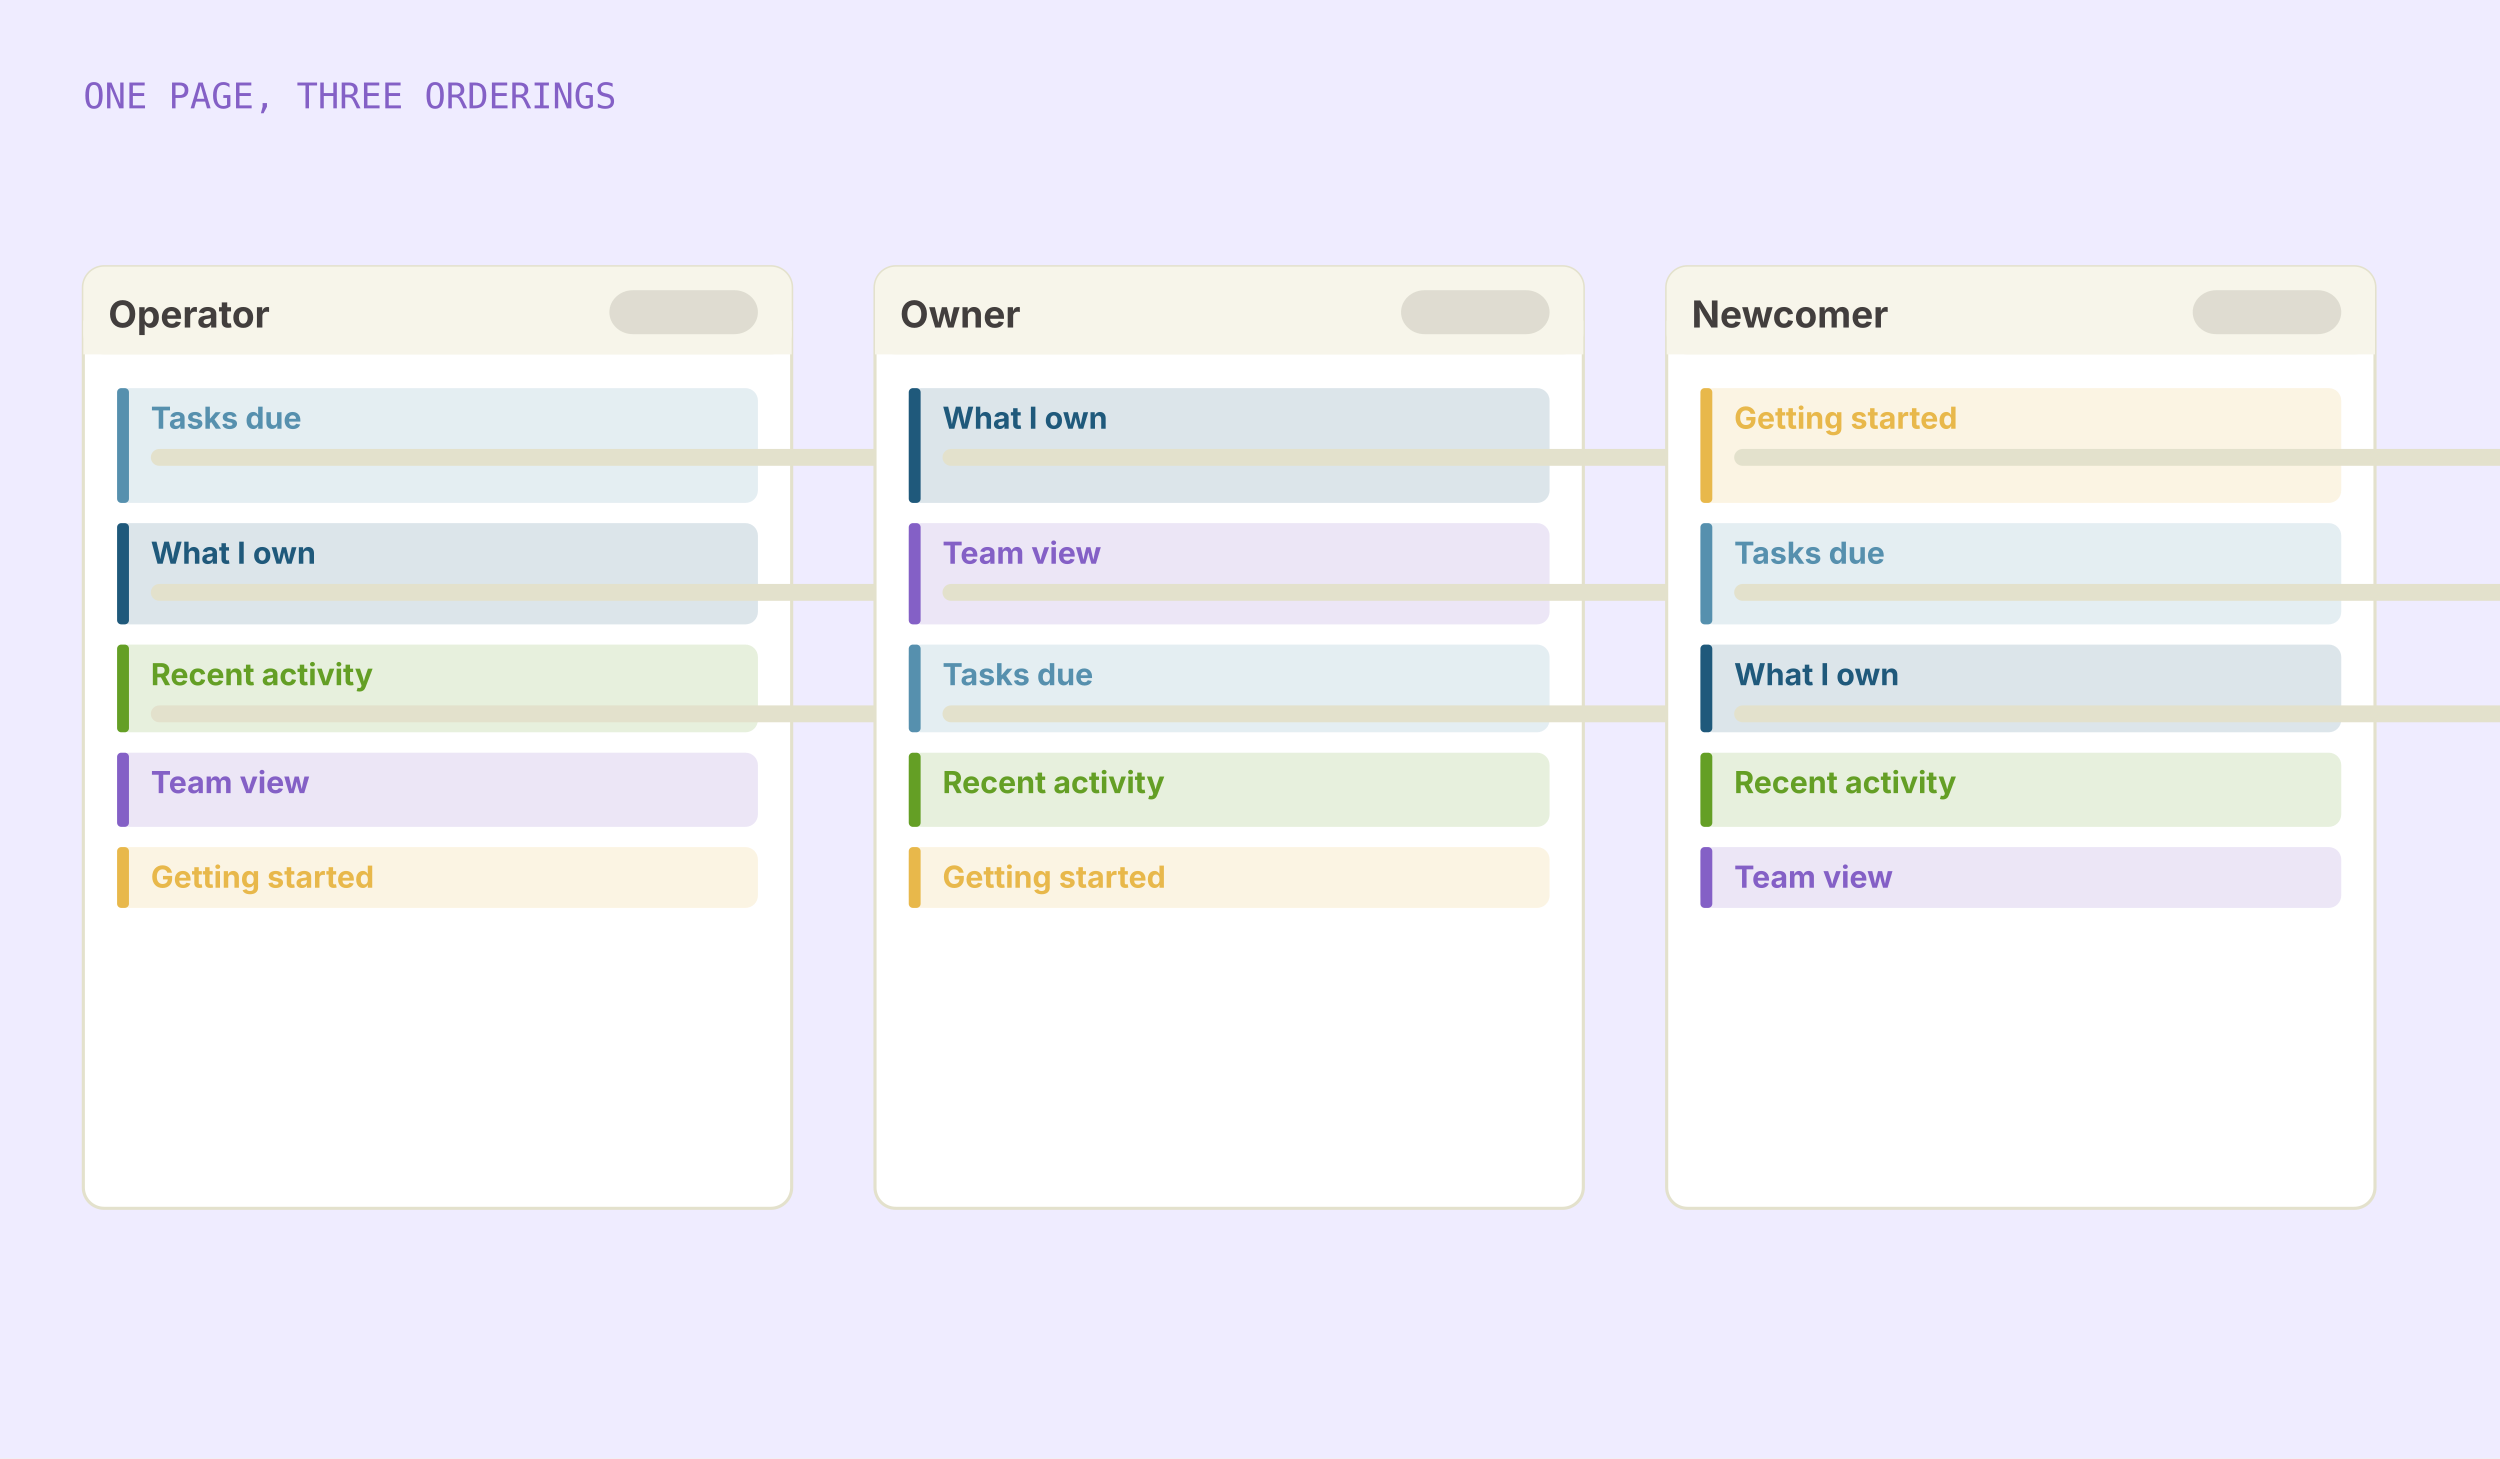
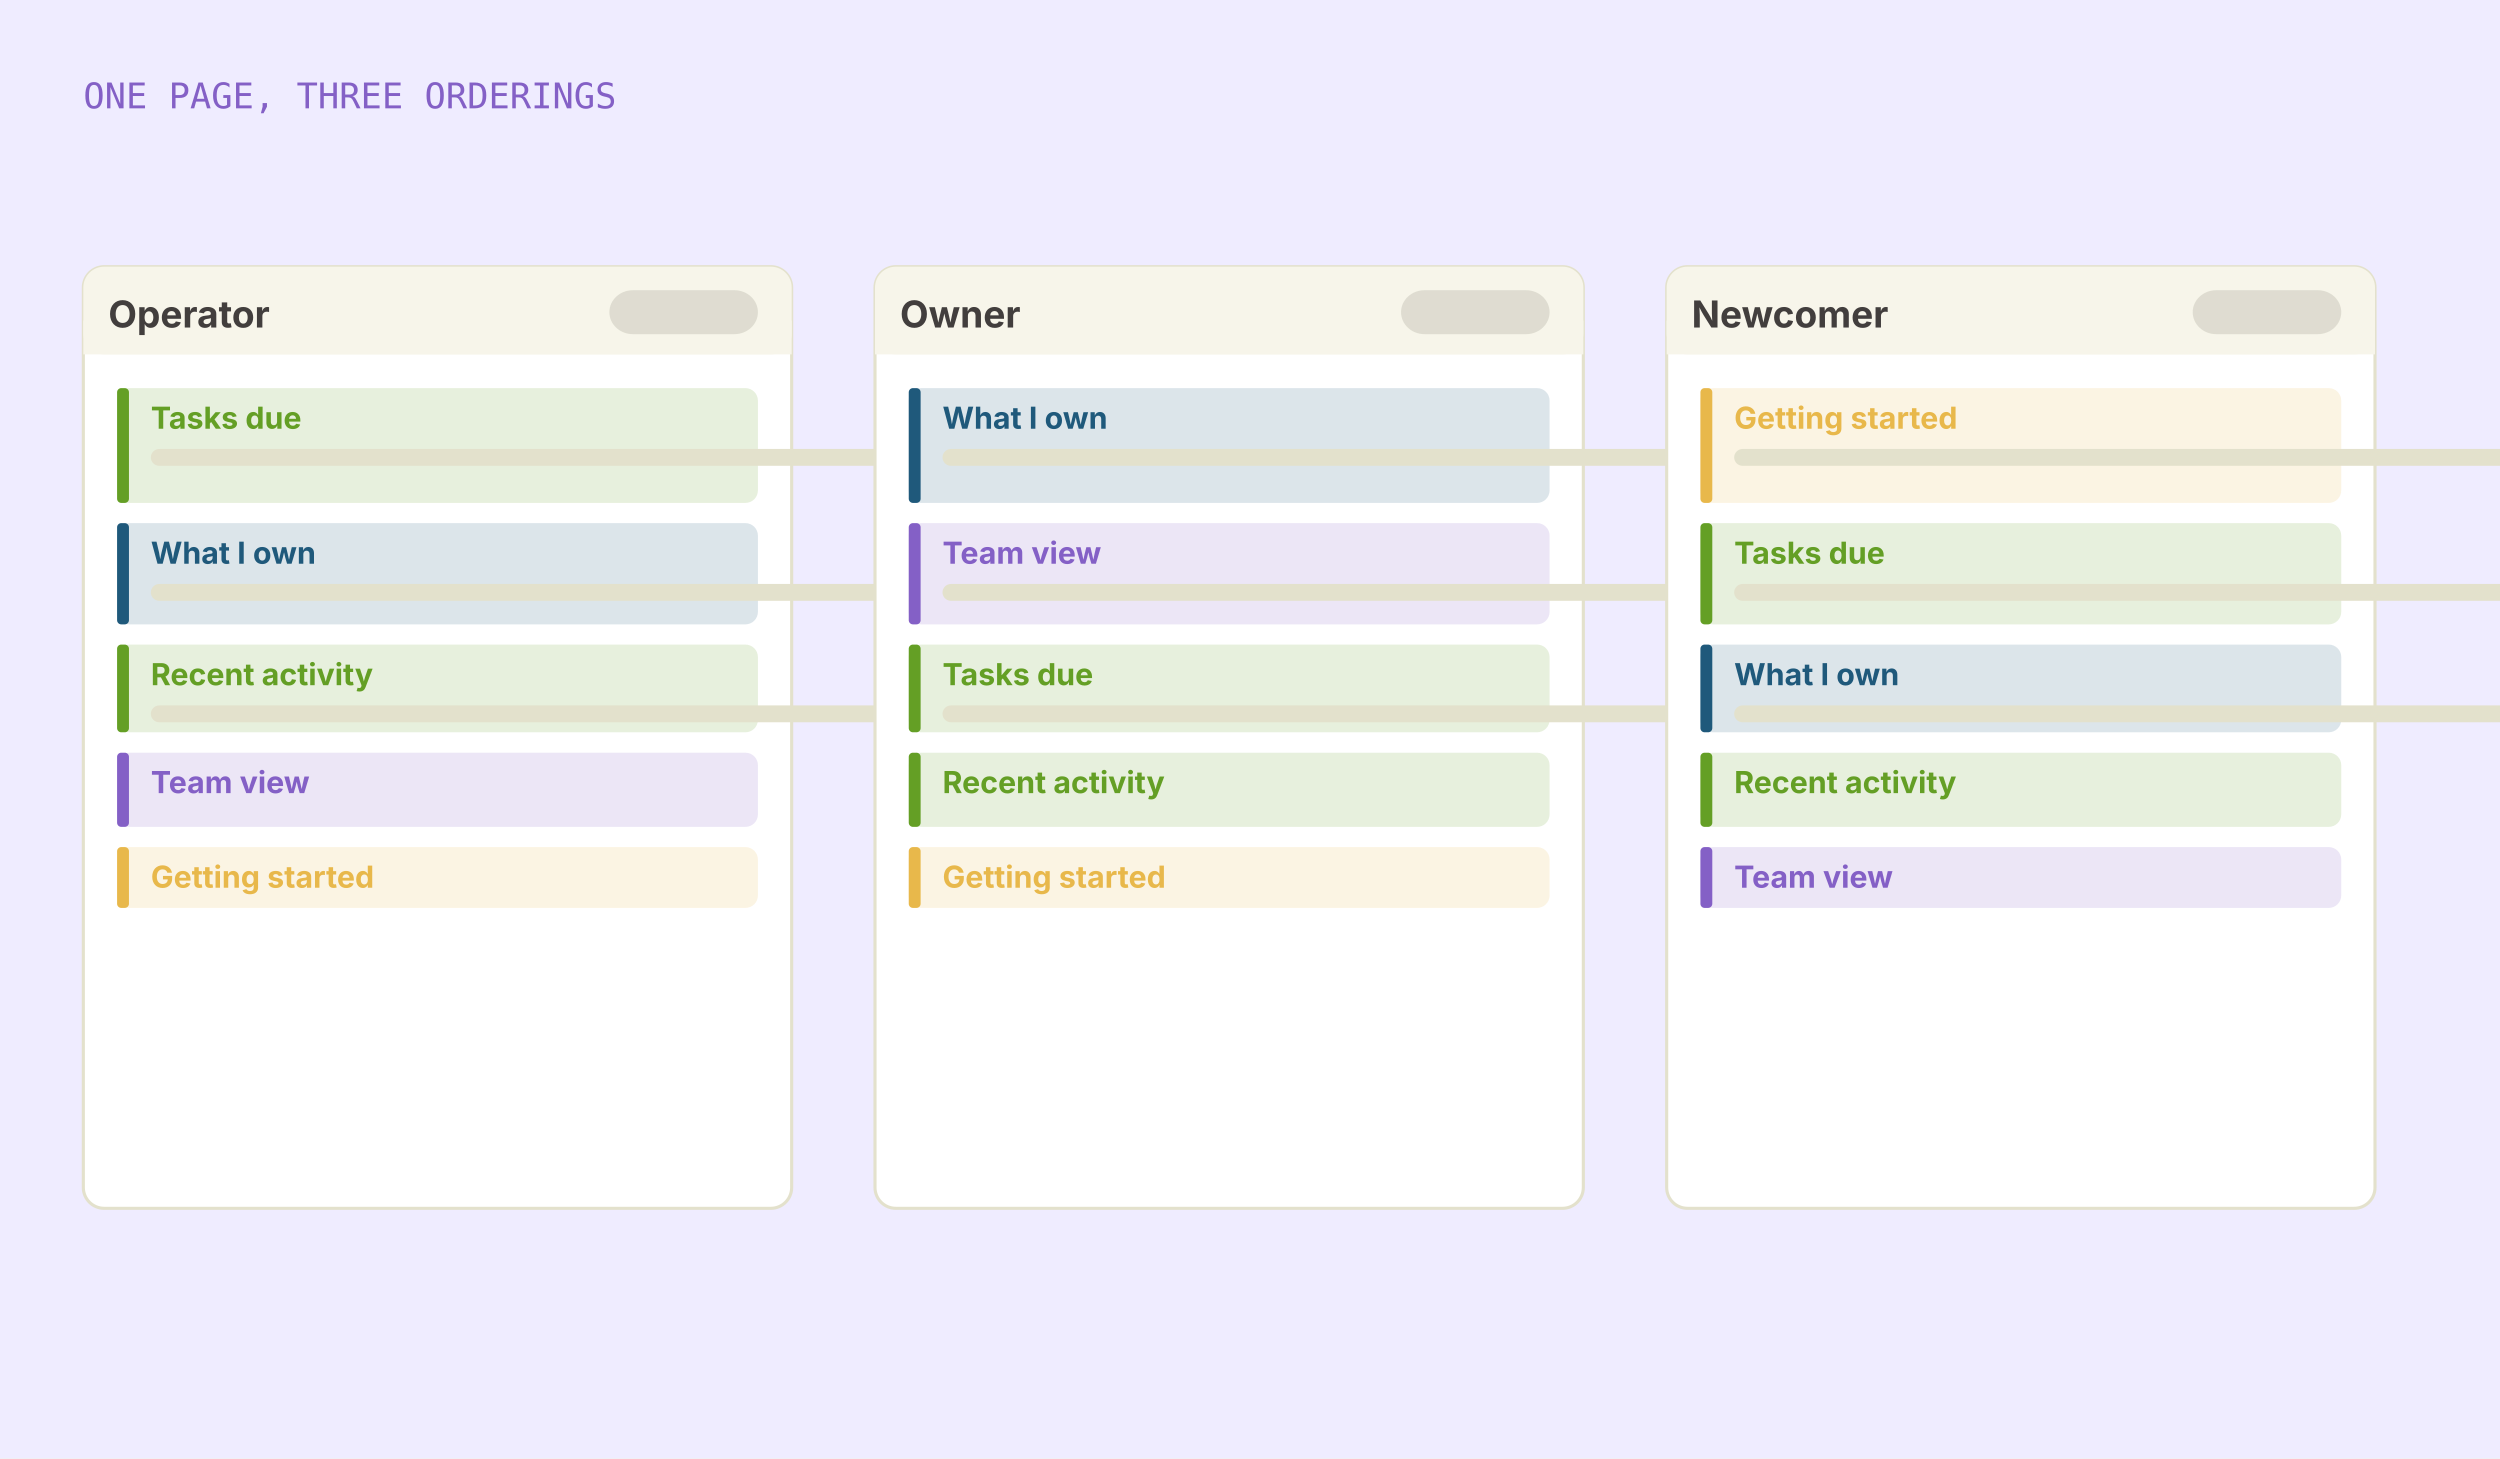
<svg xmlns="http://www.w3.org/2000/svg" width="1200" height="700" viewBox="0 0 1200 700" fill="none">
  <rect x="0.0" y="0.0" width="1200.0" height="700.0" rx="0.0" fill="#EFECFF" />
  <text x="40.0" y="52.0" font-family="'JetBrains Mono',monospace" font-size="17" font-weight="500" fill="#8460C6" text-anchor="start">ONE PAGE, THREE ORDERINGS</text>
  <rect x="40.0" y="128.0" width="340.0" height="452.0" rx="10.0" fill="#FFFFFF" stroke="#E3E1CC" stroke-width="1.5" />
  <rect x="40.0" y="128.0" width="340.0" height="42.1" rx="10.0" fill="#F7F5EA" />
  <rect x="40.0" y="153.9" width="340.0" height="16.2" rx="0.0" fill="#F7F5EA" />
  <text x="52.0" y="157.2" font-family="'Inter',sans-serif" font-size="17.82" font-weight="700" fill="#423E3D" text-anchor="start">Operator</text>
  <rect x="292.5" y="139.3" width="71.3" height="21.1" rx="11.3" fill="#878676" opacity="0.22" />
-   <rect x="56.2" y="186.3" width="307.6" height="55.1" rx="6.0" fill="#5690AE" opacity="0.16" />
-   <rect x="56.2" y="186.3" width="5.7" height="55.1" rx="2.0" fill="#5690AE" />
-   <text x="72.4" y="205.8" font-family="'Inter',sans-serif" font-size="14.58" font-weight="700" fill="#5690AE" text-anchor="start">Tasks due</text>
+   <rect x="56.2" y="186.3" width="307.6" height="55.1" rx="6.0" fill="#649F25" opacity="0.16" />
+   <rect x="56.2" y="186.3" width="5.7" height="55.1" rx="2.0" fill="#649F25" />
+   <text x="72.4" y="205.8" font-family="'Inter',sans-serif" font-size="14.58" font-weight="700" fill="#649F25" text-anchor="start">Tasks due</text>
  <rect x="72.4" y="215.5" width="460.1" height="8.1" rx="4.1" fill="#E3E1CC" />
  <rect x="56.2" y="251.1" width="307.6" height="48.6" rx="6.0" fill="#1F597B" opacity="0.16" />
  <rect x="56.2" y="251.1" width="5.7" height="48.6" rx="2.0" fill="#1F597B" />
  <text x="72.4" y="270.6" font-family="'Inter',sans-serif" font-size="14.58" font-weight="700" fill="#1F597B" text-anchor="start">What I own</text>
  <rect x="72.4" y="280.3" width="460.1" height="8.1" rx="4.1" fill="#E3E1CC" />
  <rect x="56.2" y="309.4" width="307.6" height="42.1" rx="6.0" fill="#649F25" opacity="0.16" />
  <rect x="56.2" y="309.4" width="5.7" height="42.1" rx="2.0" fill="#649F25" />
  <text x="72.4" y="328.9" font-family="'Inter',sans-serif" font-size="14.58" font-weight="700" fill="#649F25" text-anchor="start">Recent activity</text>
  <rect x="72.4" y="338.6" width="460.1" height="8.1" rx="4.1" fill="#E3E1CC" />
  <rect x="56.2" y="361.3" width="307.6" height="35.6" rx="6.0" fill="#8460C6" opacity="0.16" />
  <rect x="56.2" y="361.3" width="5.7" height="35.6" rx="2.0" fill="#8460C6" />
  <text x="72.4" y="380.7" font-family="'Inter',sans-serif" font-size="14.58" font-weight="700" fill="#8460C6" text-anchor="start">Team view</text>
  <rect x="56.2" y="406.6" width="307.6" height="29.2" rx="6.0" fill="#E8B84B" opacity="0.16" />
  <rect x="56.2" y="406.6" width="5.7" height="29.2" rx="2.0" fill="#E8B84B" />
  <text x="72.4" y="426.1" font-family="'Inter',sans-serif" font-size="14.58" font-weight="700" fill="#E8B84B" text-anchor="start">Getting started</text>
  <rect x="420.0" y="128.0" width="340.0" height="452.0" rx="10.0" fill="#FFFFFF" stroke="#E3E1CC" stroke-width="1.5" />
  <rect x="420.0" y="128.0" width="340.0" height="42.1" rx="10.0" fill="#F7F5EA" />
  <rect x="420.0" y="153.9" width="340.0" height="16.2" rx="0.0" fill="#F7F5EA" />
  <text x="432.0" y="157.2" font-family="'Inter',sans-serif" font-size="17.82" font-weight="700" fill="#423E3D" text-anchor="start">Owner</text>
  <rect x="672.5" y="139.3" width="71.3" height="21.1" rx="11.3" fill="#878676" opacity="0.22" />
  <rect x="436.2" y="186.3" width="307.6" height="55.1" rx="6.0" fill="#1F597B" opacity="0.16" />
  <rect x="436.2" y="186.3" width="5.7" height="55.1" rx="2.0" fill="#1F597B" />
  <text x="452.4" y="205.8" font-family="'Inter',sans-serif" font-size="14.58" font-weight="700" fill="#1F597B" text-anchor="start">What I own</text>
  <rect x="452.4" y="215.5" width="460.1" height="8.1" rx="4.1" fill="#E3E1CC" />
  <rect x="436.2" y="251.1" width="307.6" height="48.6" rx="6.0" fill="#8460C6" opacity="0.16" />
  <rect x="436.2" y="251.1" width="5.7" height="48.6" rx="2.0" fill="#8460C6" />
  <text x="452.4" y="270.6" font-family="'Inter',sans-serif" font-size="14.58" font-weight="700" fill="#8460C6" text-anchor="start">Team view</text>
  <rect x="452.4" y="280.3" width="460.1" height="8.1" rx="4.1" fill="#E3E1CC" />
-   <rect x="436.2" y="309.4" width="307.6" height="42.1" rx="6.0" fill="#5690AE" opacity="0.16" />
-   <rect x="436.2" y="309.4" width="5.7" height="42.1" rx="2.0" fill="#5690AE" />
-   <text x="452.4" y="328.9" font-family="'Inter',sans-serif" font-size="14.58" font-weight="700" fill="#5690AE" text-anchor="start">Tasks due</text>
+   <rect x="436.2" y="309.4" width="307.6" height="42.1" rx="6.0" fill="#649F25" opacity="0.16" />
+   <rect x="436.2" y="309.4" width="5.7" height="42.1" rx="2.0" fill="#649F25" />
+   <text x="452.4" y="328.9" font-family="'Inter',sans-serif" font-size="14.58" font-weight="700" fill="#649F25" text-anchor="start">Tasks due</text>
  <rect x="452.4" y="338.6" width="460.1" height="8.1" rx="4.1" fill="#E3E1CC" />
  <rect x="436.2" y="361.3" width="307.6" height="35.6" rx="6.0" fill="#649F25" opacity="0.16" />
  <rect x="436.2" y="361.3" width="5.7" height="35.6" rx="2.0" fill="#649F25" />
  <text x="452.4" y="380.7" font-family="'Inter',sans-serif" font-size="14.58" font-weight="700" fill="#649F25" text-anchor="start">Recent activity</text>
  <rect x="436.2" y="406.6" width="307.6" height="29.2" rx="6.0" fill="#E8B84B" opacity="0.16" />
  <rect x="436.2" y="406.6" width="5.7" height="29.2" rx="2.0" fill="#E8B84B" />
  <text x="452.4" y="426.1" font-family="'Inter',sans-serif" font-size="14.58" font-weight="700" fill="#E8B84B" text-anchor="start">Getting started</text>
  <rect x="800.0" y="128.0" width="340.0" height="452.0" rx="10.0" fill="#FFFFFF" stroke="#E3E1CC" stroke-width="1.5" />
  <rect x="800.0" y="128.0" width="340.0" height="42.1" rx="10.0" fill="#F7F5EA" />
  <rect x="800.0" y="153.9" width="340.0" height="16.2" rx="0.0" fill="#F7F5EA" />
  <text x="812.0" y="157.2" font-family="'Inter',sans-serif" font-size="17.82" font-weight="700" fill="#423E3D" text-anchor="start">Newcomer</text>
  <rect x="1052.5" y="139.3" width="71.3" height="21.1" rx="11.3" fill="#878676" opacity="0.22" />
  <rect x="816.2" y="186.3" width="307.6" height="55.1" rx="6.0" fill="#E8B84B" opacity="0.16" />
  <rect x="816.2" y="186.3" width="5.7" height="55.1" rx="2.0" fill="#E8B84B" />
  <text x="832.4" y="205.8" font-family="'Inter',sans-serif" font-size="14.58" font-weight="700" fill="#E8B84B" text-anchor="start">Getting started</text>
  <rect x="832.4" y="215.5" width="460.1" height="8.1" rx="4.1" fill="#E3E1CC" />
-   <rect x="816.2" y="251.1" width="307.6" height="48.6" rx="6.0" fill="#5690AE" opacity="0.16" />
-   <rect x="816.2" y="251.1" width="5.7" height="48.6" rx="2.0" fill="#5690AE" />
-   <text x="832.4" y="270.6" font-family="'Inter',sans-serif" font-size="14.58" font-weight="700" fill="#5690AE" text-anchor="start">Tasks due</text>
+   <rect x="816.2" y="251.1" width="307.6" height="48.6" rx="6.0" fill="#649F25" opacity="0.16" />
+   <rect x="816.2" y="251.1" width="5.7" height="48.6" rx="2.0" fill="#649F25" />
+   <text x="832.4" y="270.6" font-family="'Inter',sans-serif" font-size="14.58" font-weight="700" fill="#649F25" text-anchor="start">Tasks due</text>
  <rect x="832.4" y="280.3" width="460.1" height="8.1" rx="4.1" fill="#E3E1CC" />
  <rect x="816.2" y="309.4" width="307.6" height="42.1" rx="6.0" fill="#1F597B" opacity="0.16" />
  <rect x="816.2" y="309.4" width="5.7" height="42.1" rx="2.0" fill="#1F597B" />
  <text x="832.4" y="328.9" font-family="'Inter',sans-serif" font-size="14.58" font-weight="700" fill="#1F597B" text-anchor="start">What I own</text>
  <rect x="832.4" y="338.6" width="460.1" height="8.1" rx="4.1" fill="#E3E1CC" />
  <rect x="816.2" y="361.3" width="307.6" height="35.6" rx="6.0" fill="#649F25" opacity="0.16" />
  <rect x="816.2" y="361.3" width="5.7" height="35.6" rx="2.0" fill="#649F25" />
  <text x="832.4" y="380.7" font-family="'Inter',sans-serif" font-size="14.58" font-weight="700" fill="#649F25" text-anchor="start">Recent activity</text>
  <rect x="816.2" y="406.6" width="307.6" height="29.2" rx="6.0" fill="#8460C6" opacity="0.16" />
  <rect x="816.2" y="406.6" width="5.7" height="29.2" rx="2.0" fill="#8460C6" />
  <text x="832.4" y="426.1" font-family="'Inter',sans-serif" font-size="14.58" font-weight="700" fill="#8460C6" text-anchor="start">Team view</text>
</svg>
